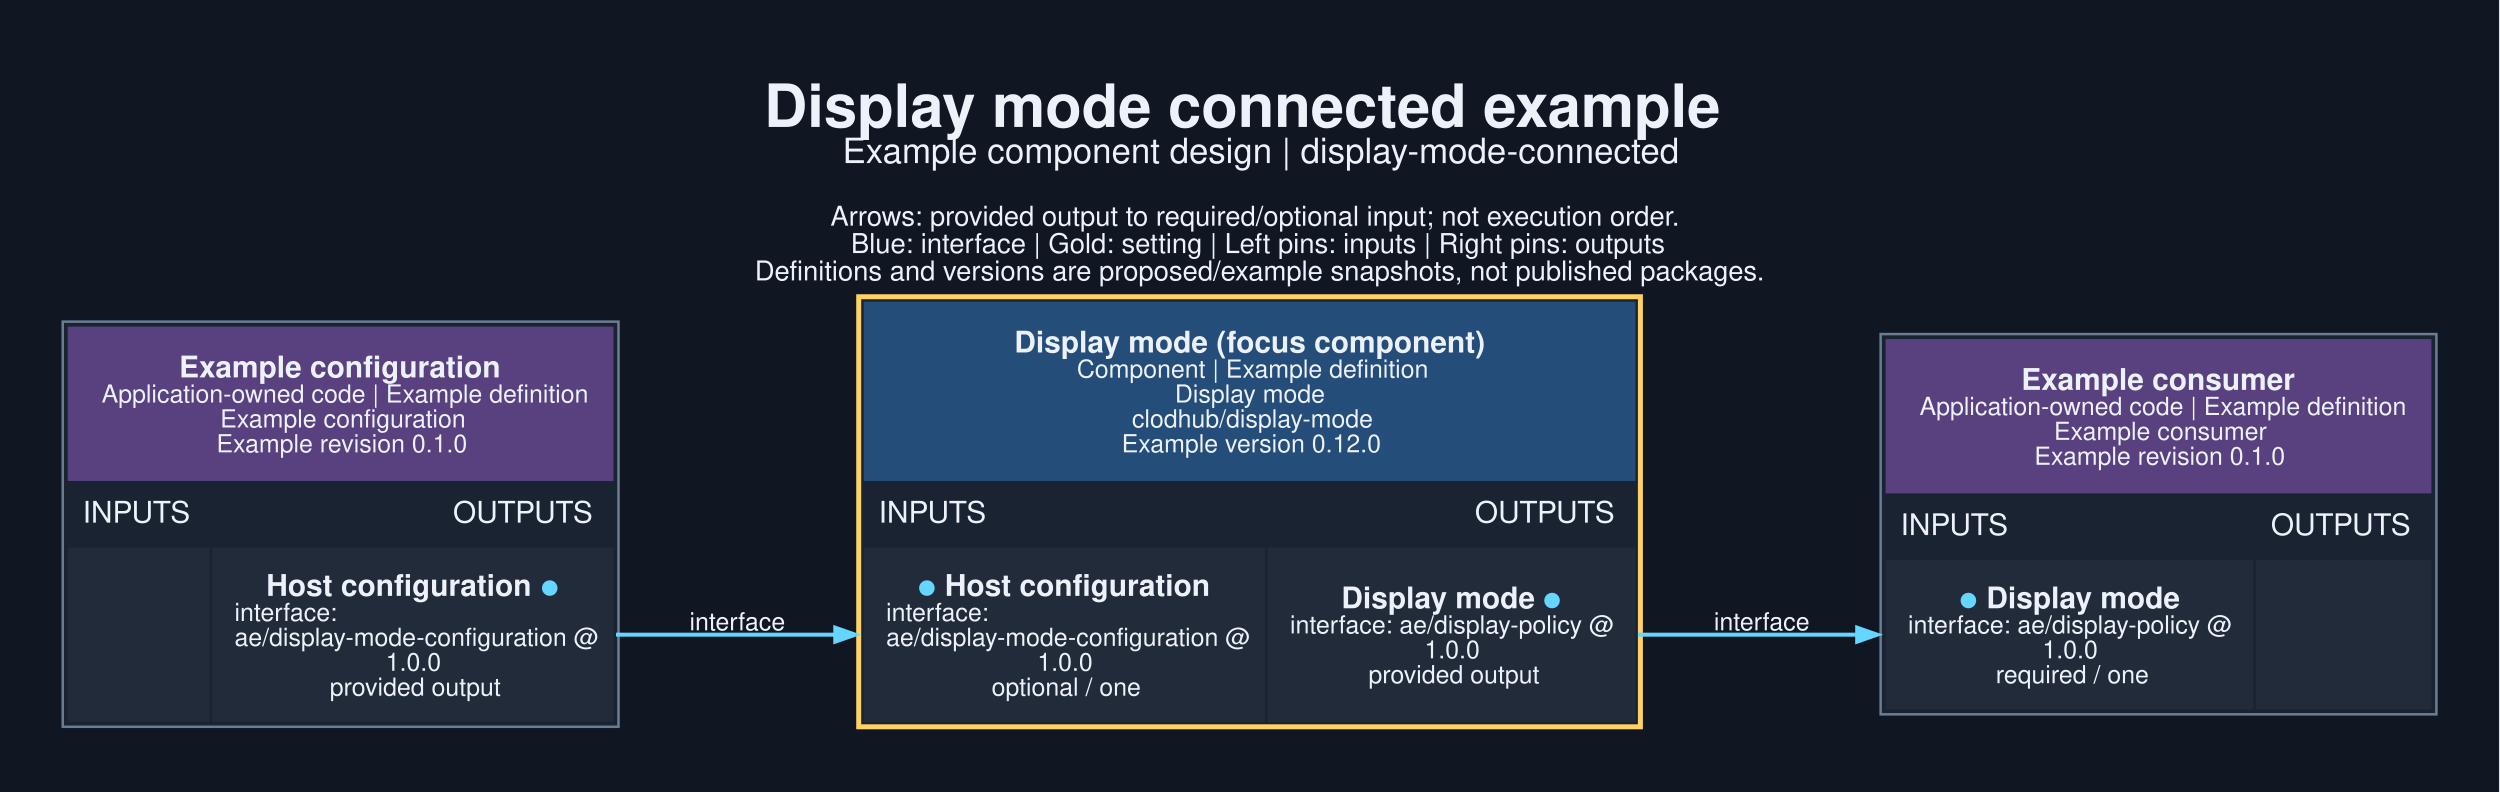
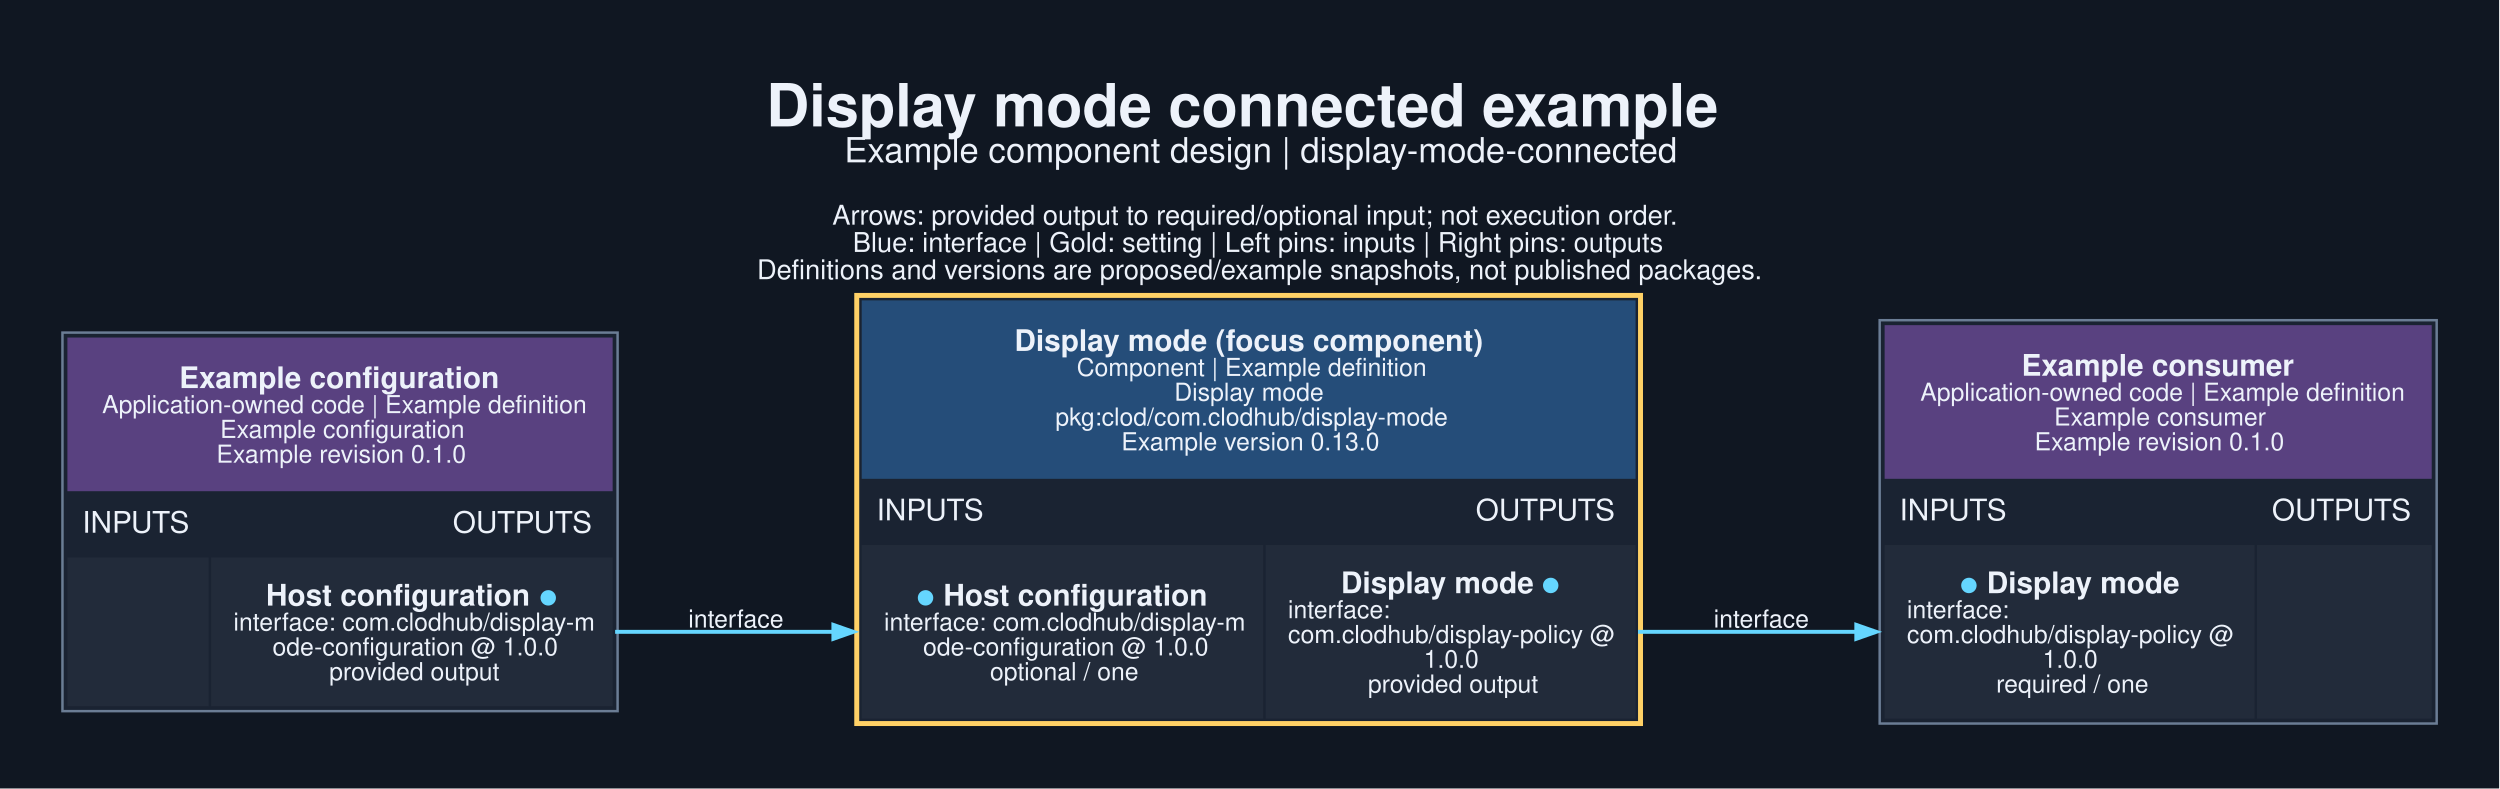
- <svg xmlns="http://www.w3.org/2000/svg" width="1339pt" height="424pt" viewBox="0.00 0.00 1339.00 424.00">
+ <svg xmlns="http://www.w3.org/2000/svg" width="1345pt" height="424pt" viewBox="0.00 0.00 1345.00 424.00">
  <g id="graph0" class="graph" transform="scale(1.33333 1.33333) rotate(0) translate(25.2 292.95)">
-     <polygon fill="#101722" stroke="none" points="-25.2,25.2 -25.2,-292.95 978.7,-292.95 978.7,25.2 -25.2,25.2" />
-     <text xml:space="preserve" text-anchor="start" x="281.75" y="-241.95" font-family="Helvetica,sans-Serif" font-weight="bold" font-size="24.00" fill="#edf2fa">Display mode connected example</text>
-     <text xml:space="preserve" text-anchor="start" x="313.25" y="-227.45" font-family="Helvetica,sans-Serif" font-size="14.00" fill="#edf2fa">Example component design | display-mode-connected</text>
-     <text xml:space="preserve" text-anchor="start" x="308.38" y="-202.3" font-family="Helvetica,sans-Serif" font-size="11.00" fill="#edf2fa">Arrows: provided output to required/optional input; not execution order.</text>
-     <text xml:space="preserve" text-anchor="start" x="316.62" y="-191.3" font-family="Helvetica,sans-Serif" font-size="11.00" fill="#edf2fa">Blue: interface | Gold: setting | Left pins: inputs | Right pins: outputs</text>
-     <text xml:space="preserve" text-anchor="start" x="278" y="-180.3" font-family="Helvetica,sans-Serif" font-size="11.00" fill="#edf2fa">Definitions and versions are proposed/example snapshots, not published packages.</text>
+     <polygon fill="#101722" stroke="none" points="-25.2,25.2 -25.2,-292.95 983.2,-292.95 983.2,25.2 -25.2,25.2" />
+     <text xml:space="preserve" text-anchor="start" x="284" y="-241.95" font-family="Helvetica,sans-Serif" font-weight="bold" font-size="24.00" fill="#edf2fa">Display mode connected example</text>
+     <text xml:space="preserve" text-anchor="start" x="315.5" y="-227.45" font-family="Helvetica,sans-Serif" font-size="14.00" fill="#edf2fa">Example component design | display-mode-connected</text>
+     <text xml:space="preserve" text-anchor="start" x="310.62" y="-202.3" font-family="Helvetica,sans-Serif" font-size="11.00" fill="#edf2fa">Arrows: provided output to required/optional input; not execution order.</text>
+     <text xml:space="preserve" text-anchor="start" x="318.88" y="-191.3" font-family="Helvetica,sans-Serif" font-size="11.00" fill="#edf2fa">Blue: interface | Gold: setting | Left pins: inputs | Right pins: outputs</text>
+     <text xml:space="preserve" text-anchor="start" x="280.25" y="-180.3" font-family="Helvetica,sans-Serif" font-size="11.00" fill="#edf2fa">Definitions and versions are proposed/example snapshots, not published packages.</text>
    <g id="node1" class="node">
-       <polygon fill="#1a2332" stroke="none" points="318.75,0 318.75,-174.75 634.75,-174.75 634.75,0 318.75,0" />
-       <polygon fill="#254d79" stroke="none" points="321.75,-99.75 321.75,-171.75 631.75,-171.75 631.75,-99.75 321.75,-99.75" />
-       <text xml:space="preserve" text-anchor="start" x="382.25" y="-151.35" font-family="Helvetica,sans-Serif" font-weight="bold" font-size="12.00" fill="#edf2fa">Display mode (focus component)</text>
-       <text xml:space="preserve" text-anchor="start" x="407.38" y="-141.25" font-family="Helvetica,sans-Serif" font-size="10.00" fill="#edf2fa">Component | Example definition</text>
-       <text xml:space="preserve" text-anchor="start" x="446.75" y="-131.25" font-family="Helvetica,sans-Serif" font-size="10.00" fill="#edf2fa">Display mode</text>
-       <text xml:space="preserve" text-anchor="start" x="429.5" y="-121.25" font-family="Helvetica,sans-Serif" font-size="10.00" fill="#edf2fa">clodhub/display-mode</text>
-       <text xml:space="preserve" text-anchor="start" x="425.38" y="-111.25" font-family="Helvetica,sans-Serif" font-size="10.00" fill="#edf2fa">Example version 0.12.0</text>
-       <text xml:space="preserve" text-anchor="start" x="327.75" y="-83" font-family="Helvetica,sans-Serif" font-size="12.00" fill="#edf2fa">INPUTS</text>
-       <text xml:space="preserve" text-anchor="start" x="567.25" y="-83" font-family="Helvetica,sans-Serif" font-size="12.00" fill="#edf2fa">OUTPUTS</text>
-       <polygon fill="#222b3a" stroke="none" points="321.75,-3 321.75,-73 483,-73 483,-3 321.75,-3" />
-       <text xml:space="preserve" text-anchor="start" x="343.5" y="-53.6" font-family="Helvetica,sans-Serif" font-weight="bold" font-size="12.00" fill="#65d6ff">●</text>
-       <text xml:space="preserve" text-anchor="start" x="351" y="-53.6" font-family="Helvetica,sans-Serif" font-weight="bold" font-size="12.00" fill="#edf2fa"> Host configuration</text>
-       <text xml:space="preserve" text-anchor="start" x="330.75" y="-43.5" font-family="Helvetica,sans-Serif" font-size="10.00" fill="#edf2fa">interface:</text>
-       <text xml:space="preserve" text-anchor="start" x="330.75" y="-33.5" font-family="Helvetica,sans-Serif" font-size="10.00" fill="#edf2fa">ae/display-mode-configuration @</text>
-       <text xml:space="preserve" text-anchor="start" x="391.5" y="-23.5" font-family="Helvetica,sans-Serif" font-size="10.00" fill="#edf2fa">1.0.0</text>
-       <text xml:space="preserve" text-anchor="start" x="373.12" y="-13.5" font-family="Helvetica,sans-Serif" font-size="10.00" fill="#edf2fa">optional / one</text>
-       <polygon fill="#222b3a" stroke="none" points="484,-3 484,-73 631.75,-73 631.75,-3 484,-3" />
-       <text xml:space="preserve" text-anchor="start" x="513.62" y="-48.6" font-family="Helvetica,sans-Serif" font-weight="bold" font-size="12.00" fill="#edf2fa">Display mode </text>
-       <text xml:space="preserve" text-anchor="start" x="594.62" y="-48.6" font-family="Helvetica,sans-Serif" font-weight="bold" font-size="12.00" fill="#65d6ff">●</text>
-       <text xml:space="preserve" text-anchor="start" x="493" y="-38.5" font-family="Helvetica,sans-Serif" font-size="10.00" fill="#edf2fa">interface: ae/display-policy @</text>
-       <text xml:space="preserve" text-anchor="start" x="547" y="-28.5" font-family="Helvetica,sans-Serif" font-size="10.00" fill="#edf2fa">1.0.0</text>
-       <text xml:space="preserve" text-anchor="start" x="524.5" y="-18.5" font-family="Helvetica,sans-Serif" font-size="10.00" fill="#edf2fa">provided output</text>
-       <polygon fill="none" stroke="#ffd166" stroke-width="2" points="319.75,-1 319.75,-173.75 633.75,-173.75 633.75,-1 319.75,-1" />
+       <polygon fill="#1a2332" stroke="none" points="319.5,0 319.5,-174.75 637.75,-174.75 637.75,0 319.5,0" />
+       <polygon fill="#254d79" stroke="none" points="322.5,-99.75 322.5,-171.75 634.75,-171.75 634.75,-99.75 322.5,-99.75" />
+       <text xml:space="preserve" text-anchor="start" x="384.12" y="-151.35" font-family="Helvetica,sans-Serif" font-weight="bold" font-size="12.00" fill="#edf2fa">Display mode (focus component)</text>
+       <text xml:space="preserve" text-anchor="start" x="409.25" y="-141.25" font-family="Helvetica,sans-Serif" font-size="10.00" fill="#edf2fa">Component | Example definition</text>
+       <text xml:space="preserve" text-anchor="start" x="448.62" y="-131.25" font-family="Helvetica,sans-Serif" font-size="10.00" fill="#edf2fa">Display mode</text>
+       <text xml:space="preserve" text-anchor="start" x="400.62" y="-121.25" font-family="Helvetica,sans-Serif" font-size="10.00" fill="#edf2fa">pkg:clod/com.clodhub/display-mode</text>
+       <text xml:space="preserve" text-anchor="start" x="427.25" y="-111.25" font-family="Helvetica,sans-Serif" font-size="10.00" fill="#edf2fa">Example version 0.13.0</text>
+       <text xml:space="preserve" text-anchor="start" x="328.5" y="-83" font-family="Helvetica,sans-Serif" font-size="12.00" fill="#edf2fa">INPUTS</text>
+       <text xml:space="preserve" text-anchor="start" x="570.25" y="-83" font-family="Helvetica,sans-Serif" font-size="12.00" fill="#edf2fa">OUTPUTS</text>
+       <polygon fill="#222b3a" stroke="none" points="322.5,-3 322.5,-73 484.5,-73 484.5,-3 322.5,-3" />
+       <text xml:space="preserve" text-anchor="start" x="344.62" y="-48.6" font-family="Helvetica,sans-Serif" font-weight="bold" font-size="12.00" fill="#65d6ff">●</text>
+       <text xml:space="preserve" text-anchor="start" x="352.12" y="-48.6" font-family="Helvetica,sans-Serif" font-weight="bold" font-size="12.00" fill="#edf2fa"> Host configuration</text>
+       <text xml:space="preserve" text-anchor="start" x="331.5" y="-38.5" font-family="Helvetica,sans-Serif" font-size="10.00" fill="#edf2fa">interface: com.clodhub/display-m</text>
+       <text xml:space="preserve" text-anchor="start" x="347.25" y="-28.5" font-family="Helvetica,sans-Serif" font-size="10.00" fill="#edf2fa">ode-configuration @ 1.0.0</text>
+       <text xml:space="preserve" text-anchor="start" x="374.25" y="-18.5" font-family="Helvetica,sans-Serif" font-size="10.00" fill="#edf2fa">optional / one</text>
+       <polygon fill="#222b3a" stroke="none" points="485.5,-3 485.5,-73 634.75,-73 634.75,-3 485.5,-3" />
+       <text xml:space="preserve" text-anchor="start" x="515.88" y="-53.6" font-family="Helvetica,sans-Serif" font-weight="bold" font-size="12.00" fill="#edf2fa">Display mode </text>
+       <text xml:space="preserve" text-anchor="start" x="596.88" y="-53.6" font-family="Helvetica,sans-Serif" font-weight="bold" font-size="12.00" fill="#65d6ff">●</text>
+       <text xml:space="preserve" text-anchor="start" x="494.5" y="-43.5" font-family="Helvetica,sans-Serif" font-size="10.00" fill="#edf2fa">interface:</text>
+       <text xml:space="preserve" text-anchor="start" x="494.5" y="-33.5" font-family="Helvetica,sans-Serif" font-size="10.00" fill="#edf2fa">com.clodhub/display-policy @</text>
+       <text xml:space="preserve" text-anchor="start" x="549.25" y="-23.5" font-family="Helvetica,sans-Serif" font-size="10.00" fill="#edf2fa">1.0.0</text>
+       <text xml:space="preserve" text-anchor="start" x="526.75" y="-13.5" font-family="Helvetica,sans-Serif" font-size="10.00" fill="#edf2fa">provided output</text>
+       <polygon fill="none" stroke="#ffd166" stroke-width="2" points="320.5,-1 320.5,-173.75 636.75,-173.75 636.75,-1 320.5,-1" />
    </g>
    <g id="node3" class="node">
-       <polygon fill="#1a2332" stroke="none" points="730.25,-6 730.25,-158.75 953.5,-158.75 953.5,-6 730.25,-6" />
-       <polygon fill="#594180" stroke="none" points="732.25,-94.75 732.25,-156.75 951.5,-156.75 951.5,-94.75 732.25,-94.75" />
-       <text xml:space="preserve" text-anchor="start" x="786.75" y="-136.35" font-family="Helvetica,sans-Serif" font-weight="bold" font-size="12.00" fill="#edf2fa">Example consumer</text>
-       <text xml:space="preserve" text-anchor="start" x="745.88" y="-126.25" font-family="Helvetica,sans-Serif" font-size="10.00" fill="#edf2fa">Application-owned code | Example definition</text>
-       <text xml:space="preserve" text-anchor="start" x="799.88" y="-116.25" font-family="Helvetica,sans-Serif" font-size="10.00" fill="#edf2fa">Example consumer</text>
-       <text xml:space="preserve" text-anchor="start" x="792" y="-106.25" font-family="Helvetica,sans-Serif" font-size="10.00" fill="#edf2fa">Example revision 0.1.0</text>
-       <text xml:space="preserve" text-anchor="start" x="738.25" y="-78" font-family="Helvetica,sans-Serif" font-size="12.00" fill="#edf2fa">INPUTS</text>
-       <text xml:space="preserve" text-anchor="start" x="887" y="-78" font-family="Helvetica,sans-Serif" font-size="12.00" fill="#edf2fa">OUTPUTS</text>
-       <polygon fill="#222b3a" stroke="none" points="732.25,-8 732.25,-68 880,-68 880,-8 732.25,-8" />
-       <text xml:space="preserve" text-anchor="start" x="761.88" y="-48.6" font-family="Helvetica,sans-Serif" font-weight="bold" font-size="12.00" fill="#65d6ff">●</text>
-       <text xml:space="preserve" text-anchor="start" x="769.38" y="-48.6" font-family="Helvetica,sans-Serif" font-weight="bold" font-size="12.00" fill="#edf2fa"> Display mode</text>
-       <text xml:space="preserve" text-anchor="start" x="741.25" y="-38.5" font-family="Helvetica,sans-Serif" font-size="10.00" fill="#edf2fa">interface: ae/display-policy @</text>
-       <text xml:space="preserve" text-anchor="start" x="795.25" y="-28.5" font-family="Helvetica,sans-Serif" font-size="10.00" fill="#edf2fa">1.0.0</text>
-       <text xml:space="preserve" text-anchor="start" x="776.5" y="-18.5" font-family="Helvetica,sans-Serif" font-size="10.00" fill="#edf2fa">required / one</text>
-       <polygon fill="#222b3a" stroke="none" points="881,-8 881,-68 951.5,-68 951.5,-8 881,-8" />
-       <polygon fill="none" stroke="#6b7d95" points="730.25,-6 730.25,-158.75 953.5,-158.75 953.5,-6 730.25,-6" />
+       <polygon fill="#1a2332" stroke="none" points="733.25,-1 733.25,-163.75 958,-163.75 958,-1 733.25,-1" />
+       <polygon fill="#594180" stroke="none" points="735.25,-99.75 735.25,-161.75 956,-161.75 956,-99.75 735.25,-99.75" />
+       <text xml:space="preserve" text-anchor="start" x="790.5" y="-141.35" font-family="Helvetica,sans-Serif" font-weight="bold" font-size="12.00" fill="#edf2fa">Example consumer</text>
+       <text xml:space="preserve" text-anchor="start" x="749.62" y="-131.25" font-family="Helvetica,sans-Serif" font-size="10.00" fill="#edf2fa">Application-owned code | Example definition</text>
+       <text xml:space="preserve" text-anchor="start" x="803.62" y="-121.25" font-family="Helvetica,sans-Serif" font-size="10.00" fill="#edf2fa">Example consumer</text>
+       <text xml:space="preserve" text-anchor="start" x="795.75" y="-111.25" font-family="Helvetica,sans-Serif" font-size="10.00" fill="#edf2fa">Example revision 0.1.0</text>
+       <text xml:space="preserve" text-anchor="start" x="741.25" y="-83" font-family="Helvetica,sans-Serif" font-size="12.00" fill="#edf2fa">INPUTS</text>
+       <text xml:space="preserve" text-anchor="start" x="891.5" y="-83" font-family="Helvetica,sans-Serif" font-size="12.00" fill="#edf2fa">OUTPUTS</text>
+       <polygon fill="#222b3a" stroke="none" points="735.25,-3 735.25,-73 884.5,-73 884.5,-3 735.25,-3" />
+       <text xml:space="preserve" text-anchor="start" x="765.62" y="-53.6" font-family="Helvetica,sans-Serif" font-weight="bold" font-size="12.00" fill="#65d6ff">●</text>
+       <text xml:space="preserve" text-anchor="start" x="773.12" y="-53.6" font-family="Helvetica,sans-Serif" font-weight="bold" font-size="12.00" fill="#edf2fa"> Display mode</text>
+       <text xml:space="preserve" text-anchor="start" x="744.25" y="-43.5" font-family="Helvetica,sans-Serif" font-size="10.00" fill="#edf2fa">interface:</text>
+       <text xml:space="preserve" text-anchor="start" x="744.25" y="-33.5" font-family="Helvetica,sans-Serif" font-size="10.00" fill="#edf2fa">com.clodhub/display-policy @</text>
+       <text xml:space="preserve" text-anchor="start" x="799" y="-23.5" font-family="Helvetica,sans-Serif" font-size="10.00" fill="#edf2fa">1.0.0</text>
+       <text xml:space="preserve" text-anchor="start" x="780.25" y="-13.5" font-family="Helvetica,sans-Serif" font-size="10.00" fill="#edf2fa">required / one</text>
+       <polygon fill="#222b3a" stroke="none" points="885.5,-3 885.5,-73 956,-73 956,-3 885.5,-3" />
+       <polygon fill="none" stroke="#6b7d95" points="733.25,-1 733.25,-163.75 958,-163.75 958,-1 733.25,-1" />
    </g>
    <g id="edge2" class="edge">
-       <path fill="none" stroke="#65d6ff" stroke-width="1.6" d="M632.75,-38C672.94,-38 685.46,-38 721.1,-38" />
-       <polygon fill="#65d6ff" stroke="#65d6ff" stroke-width="1.6" points="720.83,-40.8 728.83,-38 720.83,-35.2 720.83,-40.8" />
-       <text xml:space="preserve" text-anchor="middle" x="682.5" y="-39.75" font-family="Helvetica,sans-Serif" font-size="10.00" fill="#edf2fa">interface</text>
+       <path fill="none" stroke="#65d6ff" stroke-width="1.6" d="M635.75,-38C675.94,-38 688.46,-38 724.1,-38" />
+       <polygon fill="#65d6ff" stroke="#65d6ff" stroke-width="1.6" points="723.83,-40.8 731.83,-38 723.83,-35.2 723.83,-40.8" />
+       <text xml:space="preserve" text-anchor="middle" x="685.5" y="-39.75" font-family="Helvetica,sans-Serif" font-size="10.00" fill="#edf2fa">interface</text>
    </g>
    <g id="node2" class="node">
-       <polygon fill="#1a2332" stroke="none" points="0,-1 0,-163.75 223.25,-163.75 223.25,-1 0,-1" />
-       <polygon fill="#594180" stroke="none" points="2,-99.75 2,-161.75 221.25,-161.75 221.25,-99.75 2,-99.75" />
-       <text xml:space="preserve" text-anchor="start" x="46.75" y="-141.35" font-family="Helvetica,sans-Serif" font-weight="bold" font-size="12.00" fill="#edf2fa">Example configuration</text>
-       <text xml:space="preserve" text-anchor="start" x="15.62" y="-131.25" font-family="Helvetica,sans-Serif" font-size="10.00" fill="#edf2fa">Application-owned code | Example definition</text>
-       <text xml:space="preserve" text-anchor="start" x="63.25" y="-121.25" font-family="Helvetica,sans-Serif" font-size="10.00" fill="#edf2fa">Example configuration</text>
-       <text xml:space="preserve" text-anchor="start" x="61.75" y="-111.25" font-family="Helvetica,sans-Serif" font-size="10.00" fill="#edf2fa">Example revision 0.1.0</text>
-       <text xml:space="preserve" text-anchor="start" x="8" y="-83" font-family="Helvetica,sans-Serif" font-size="12.00" fill="#edf2fa">INPUTS</text>
-       <text xml:space="preserve" text-anchor="start" x="156.75" y="-83" font-family="Helvetica,sans-Serif" font-size="12.00" fill="#edf2fa">OUTPUTS</text>
-       <polygon fill="#222b3a" stroke="none" points="2,-3 2,-73 59,-73 59,-3 2,-3" />
-       <polygon fill="#222b3a" stroke="none" points="60,-3 60,-73 221.25,-73 221.25,-3 60,-3" />
-       <text xml:space="preserve" text-anchor="start" x="81.75" y="-53.6" font-family="Helvetica,sans-Serif" font-weight="bold" font-size="12.00" fill="#edf2fa">Host configuration </text>
-       <text xml:space="preserve" text-anchor="start" x="192" y="-53.6" font-family="Helvetica,sans-Serif" font-weight="bold" font-size="12.00" fill="#65d6ff">●</text>
-       <text xml:space="preserve" text-anchor="start" x="69" y="-43.5" font-family="Helvetica,sans-Serif" font-size="10.00" fill="#edf2fa">interface:</text>
-       <text xml:space="preserve" text-anchor="start" x="69" y="-33.5" font-family="Helvetica,sans-Serif" font-size="10.00" fill="#edf2fa">ae/display-mode-configuration @</text>
-       <text xml:space="preserve" text-anchor="start" x="129.75" y="-23.5" font-family="Helvetica,sans-Serif" font-size="10.00" fill="#edf2fa">1.0.0</text>
-       <text xml:space="preserve" text-anchor="start" x="107.25" y="-13.5" font-family="Helvetica,sans-Serif" font-size="10.00" fill="#edf2fa">provided output</text>
-       <polygon fill="none" stroke="#6b7d95" points="0,-1 0,-163.75 223.25,-163.75 223.25,-1 0,-1" />
+       <polygon fill="#1a2332" stroke="none" points="0,-6 0,-158.75 224,-158.75 224,-6 0,-6" />
+       <polygon fill="#594180" stroke="none" points="2,-94.75 2,-156.75 222,-156.75 222,-94.75 2,-94.75" />
+       <text xml:space="preserve" text-anchor="start" x="47.12" y="-136.35" font-family="Helvetica,sans-Serif" font-weight="bold" font-size="12.00" fill="#edf2fa">Example configuration</text>
+       <text xml:space="preserve" text-anchor="start" x="16" y="-126.25" font-family="Helvetica,sans-Serif" font-size="10.00" fill="#edf2fa">Application-owned code | Example definition</text>
+       <text xml:space="preserve" text-anchor="start" x="63.62" y="-116.25" font-family="Helvetica,sans-Serif" font-size="10.00" fill="#edf2fa">Example configuration</text>
+       <text xml:space="preserve" text-anchor="start" x="62.12" y="-106.25" font-family="Helvetica,sans-Serif" font-size="10.00" fill="#edf2fa">Example revision 0.1.0</text>
+       <text xml:space="preserve" text-anchor="start" x="8" y="-78" font-family="Helvetica,sans-Serif" font-size="12.00" fill="#edf2fa">INPUTS</text>
+       <text xml:space="preserve" text-anchor="start" x="157.5" y="-78" font-family="Helvetica,sans-Serif" font-size="12.00" fill="#edf2fa">OUTPUTS</text>
+       <polygon fill="#222b3a" stroke="none" points="2,-8 2,-68 59,-68 59,-8 2,-8" />
+       <polygon fill="#222b3a" stroke="none" points="60,-8 60,-68 222,-68 222,-8 60,-8" />
+       <text xml:space="preserve" text-anchor="start" x="82.12" y="-48.6" font-family="Helvetica,sans-Serif" font-weight="bold" font-size="12.00" fill="#edf2fa">Host configuration </text>
+       <text xml:space="preserve" text-anchor="start" x="192.38" y="-48.6" font-family="Helvetica,sans-Serif" font-weight="bold" font-size="12.00" fill="#65d6ff">●</text>
+       <text xml:space="preserve" text-anchor="start" x="69" y="-38.5" font-family="Helvetica,sans-Serif" font-size="10.00" fill="#edf2fa">interface: com.clodhub/display-m</text>
+       <text xml:space="preserve" text-anchor="start" x="84.75" y="-28.5" font-family="Helvetica,sans-Serif" font-size="10.00" fill="#edf2fa">ode-configuration @ 1.0.0</text>
+       <text xml:space="preserve" text-anchor="start" x="107.62" y="-18.5" font-family="Helvetica,sans-Serif" font-size="10.00" fill="#edf2fa">provided output</text>
+       <polygon fill="none" stroke="#6b7d95" points="0,-6 0,-158.75 224,-158.75 224,-6 0,-6" />
    </g>
    <g id="edge1" class="edge">
-       <path fill="none" stroke="#65d6ff" stroke-width="1.6" d="M222.25,-38C262.44,-38 274.96,-38 310.6,-38" />
-       <polygon fill="#65d6ff" stroke="#65d6ff" stroke-width="1.6" points="310.33,-40.8 318.33,-38 310.33,-35.2 310.33,-40.8" />
-       <text xml:space="preserve" text-anchor="middle" x="271" y="-39.75" font-family="Helvetica,sans-Serif" font-size="10.00" fill="#edf2fa">interface</text>
+       <path fill="none" stroke="#65d6ff" stroke-width="1.6" d="M223,-38C263.19,-38 275.71,-38 311.35,-38" />
+       <polygon fill="#65d6ff" stroke="#65d6ff" stroke-width="1.6" points="311.08,-40.8 319.08,-38 311.08,-35.2 311.08,-40.8" />
+       <text xml:space="preserve" text-anchor="middle" x="271.75" y="-39.75" font-family="Helvetica,sans-Serif" font-size="10.00" fill="#edf2fa">interface</text>
    </g>
  </g>
</svg>
